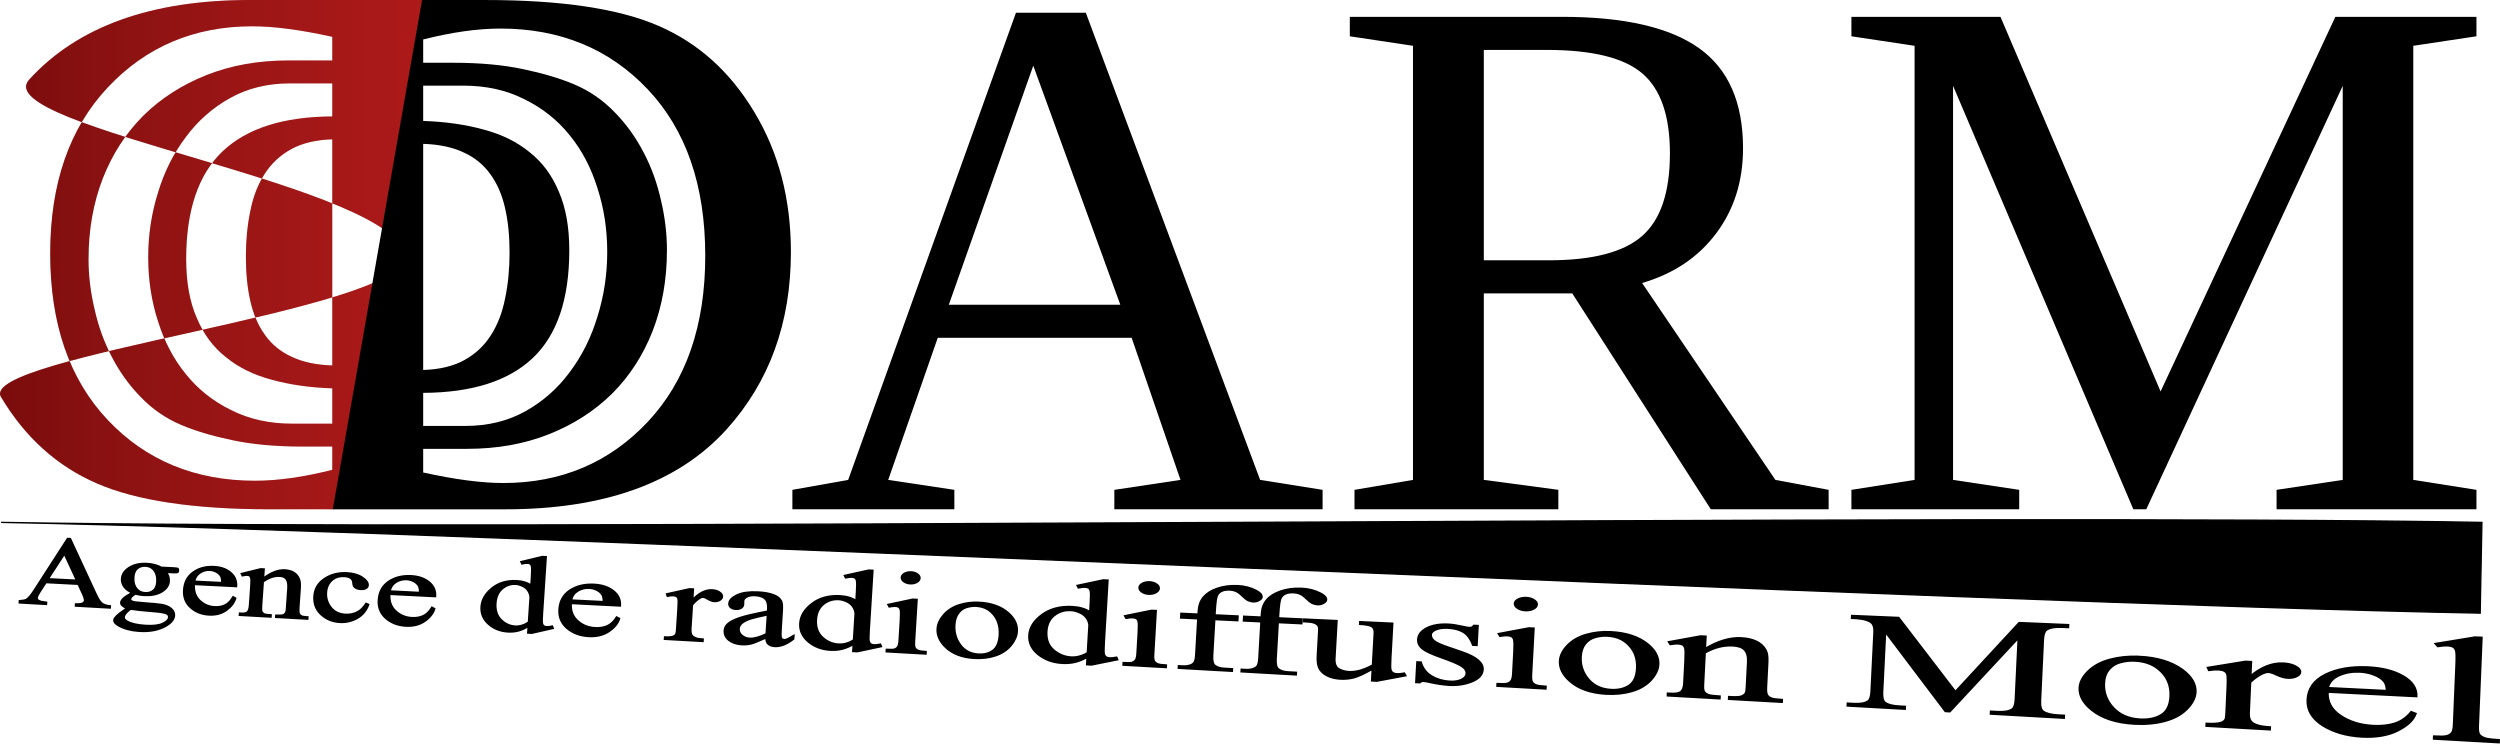
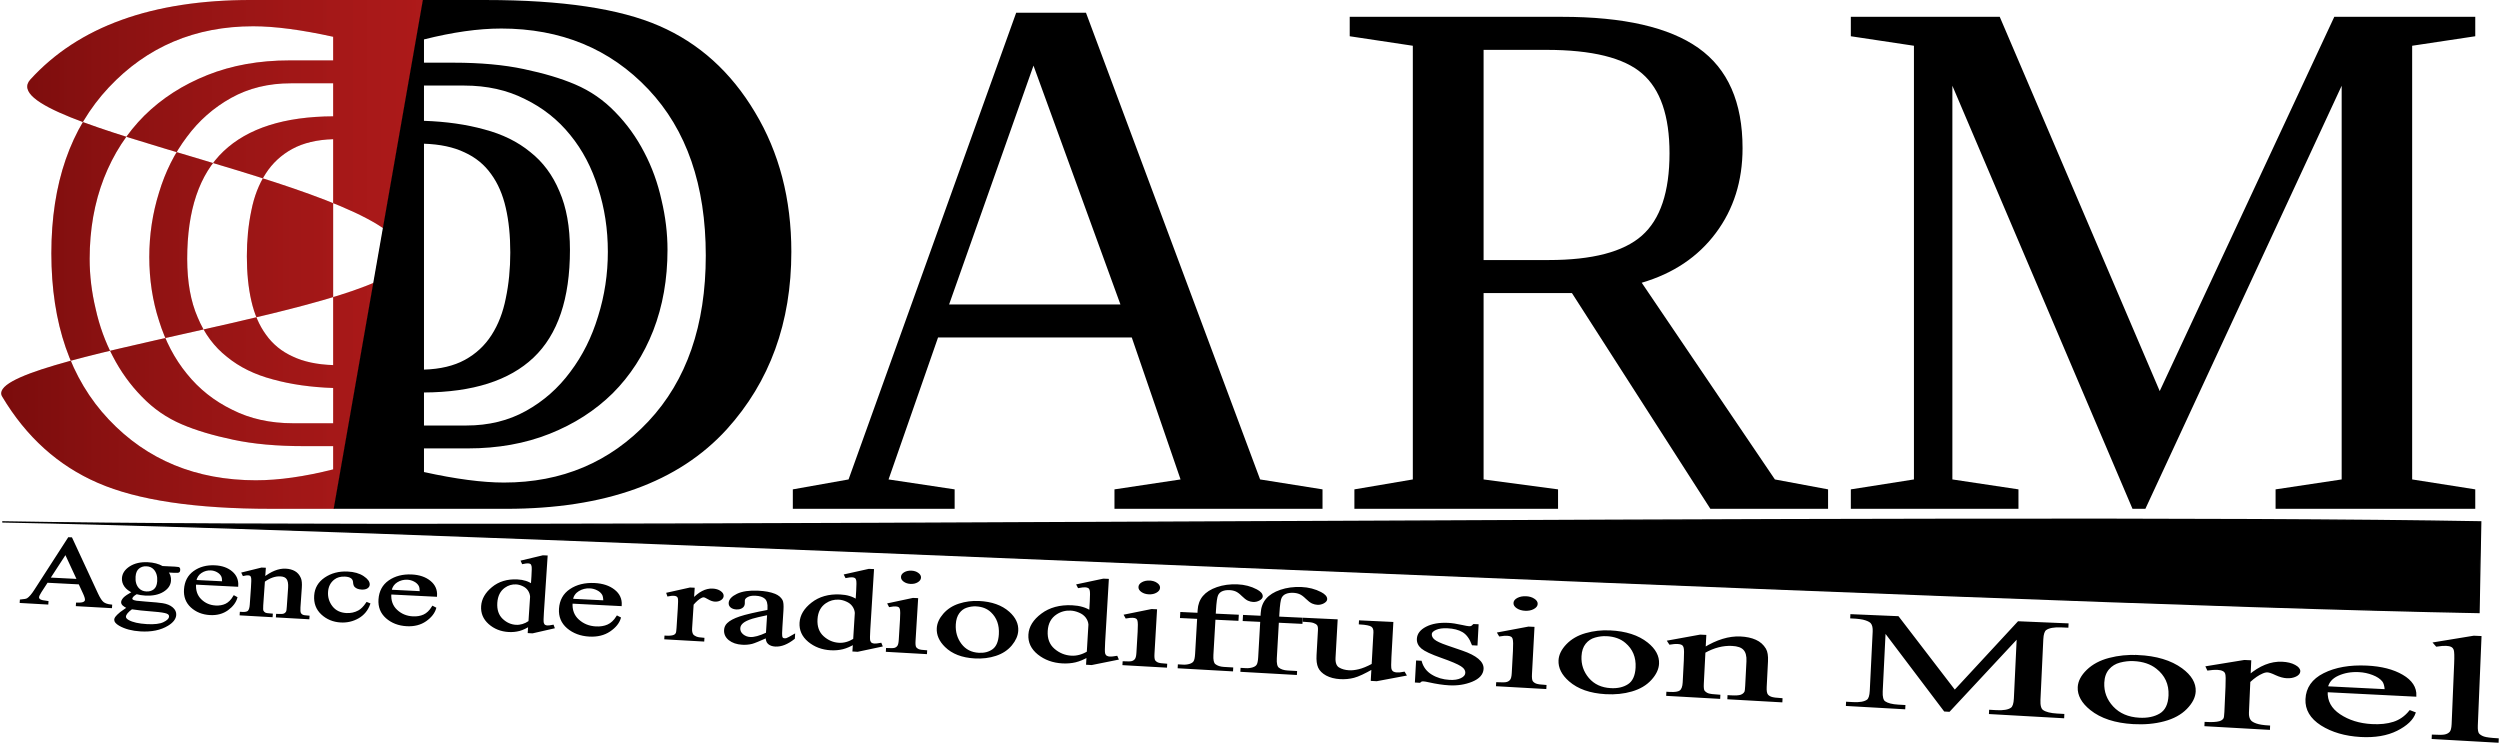
- <svg xmlns="http://www.w3.org/2000/svg" xmlns:xlink="http://www.w3.org/1999/xlink" width="275.172mm" height="81.837mm" viewBox="0 0 275.172 81.837" version="1.1" id="svg1">
+ <svg xmlns="http://www.w3.org/2000/svg" xmlns:xlink="http://www.w3.org/1999/xlink" width="1040px" height="309px" viewBox="0 0 275.172 81.837" version="1.1" id="svg1">
  <defs id="defs1">
    <linearGradient id="linearGradient5">
      <stop style="stop-color:#000000;stop-opacity:0.947;" offset="0" id="stop6" />
      <stop style="stop-color:#fb4d4d;stop-opacity:0.687;" offset="1" id="stop5" />
    </linearGradient>
    <linearGradient xlink:href="#linearGradient5" id="linearGradient6" x1="80.039" y1="107.915" x2="126.563" y2="107.915" gradientUnits="userSpaceOnUse" gradientTransform="translate(-16.67368,40.58532)" />
  </defs>
  <g id="layer1" transform="translate(-63.36553,-120.4707)">
    <path id="text1" style="font-size:84.667px;font-family:'Times New Roman';-inkscape-font-specification:'Times New Roman, ';display:inline;fill:#9e1010;fill-opacity:1;stroke-width:0.053" d="m 100.064,176.529 9.825,-56.059 H 90.884 c -10.887,0 -18.989,2.921 -24.309,8.764 -4.74,5.237 41.278,11.755 41.278,19.554 0,5.815 -47.052,10.942 -44.378,15.379 2.646,4.437 6.16,7.607 10.542,9.508 4.355,1.902 10.721,2.853 19.1,2.853 z m -8.601,-3.142 c -6.615,0 -12.03,-2.232 -16.247,-6.697 -4.217,-4.465 -6.325,-10.57 -6.325,-18.314 0,-7.689 2.108,-13.78 6.325,-18.273 4.217,-4.492 9.522,-6.739 15.916,-6.739 2.37,0 5.305,0.386 8.806,1.158 v 2.604 h -4.837 c -3.307,0 -6.311,0.537 -9.012,1.612 -2.701,1.075 -5.016,2.563 -6.945,4.465 -1.929,1.929 -3.418,4.231 -4.465,6.904 -1.047,2.701 -1.571,5.664 -1.571,8.888 0,1.819 0.22,3.652 0.661,5.498 0.413,1.874 1.047,3.624 1.902,5.25 0.854,1.654 1.915,3.128 3.183,4.423 1.268,1.323 2.742,2.343 4.423,3.059 1.543,0.661 3.431,1.226 5.664,1.695 2.205,0.469 4.782,0.703 7.731,0.703 h 3.266 v 2.563 c -3.169,0.799 -5.994,1.199 -8.475,1.199 z m 8.475,-6.284 h -4.424 c -2.508,0 -4.74,-0.496 -6.697,-1.488 -1.984,-0.965 -3.652,-2.288 -5.002,-3.969 -1.35,-1.654 -2.37,-3.597 -3.059,-5.829 -0.717,-2.205 -1.075,-4.548 -1.075,-7.028 0,-2.453 0.358,-4.823 1.075,-7.111 0.689,-2.288 1.709,-4.327 3.059,-6.119 1.323,-1.791 2.949,-3.225 4.878,-4.299 1.929,-1.075 4.12,-1.612 6.573,-1.612 h 4.672 v 3.638 c -5.374,0.028 -9.398,1.309 -12.072,3.845 -2.673,2.536 -4.01,6.491 -4.01,11.865 0,2.536 0.386,4.685 1.158,6.449 0.744,1.791 1.819,3.238 3.225,4.341 1.378,1.13 3.059,1.957 5.044,2.48 1.984,0.551 4.203,0.868 6.656,0.951 z m 0,-6.408 c -1.764,-0.055 -3.252,-0.372 -4.465,-0.951 -1.213,-0.551 -2.191,-1.35 -2.935,-2.398 -0.744,-1.02 -1.282,-2.26 -1.612,-3.721 -0.331,-1.433 -0.496,-3.073 -0.496,-4.92 0,-1.791 0.165,-3.473 0.496,-5.044 0.303,-1.543 0.827,-2.894 1.571,-4.051 0.744,-1.158 1.723,-2.067 2.935,-2.729 1.213,-0.661 2.715,-1.02 4.506,-1.075 z" />
    <path id="path5" style="font-size:84.667px;font-family:'Times New Roman';-inkscape-font-specification:'Times New Roman, ';display:inline;fill:url(#linearGradient6);fill-opacity:0.239;stroke-width:0.053" d="m 100.064,176.529 9.825,-56.059 H 90.884 c -10.887,0 -18.989,2.921 -24.309,8.764 -4.74,5.237 41.278,11.755 41.278,19.554 0,5.815 -47.052,10.942 -44.378,15.379 2.646,4.437 6.16,7.607 10.542,9.508 4.355,1.902 10.721,2.853 19.1,2.853 z m -8.601,-3.142 c -6.615,0 -12.03,-2.232 -16.247,-6.697 -4.217,-4.465 -6.325,-10.57 -6.325,-18.314 0,-7.689 2.108,-13.78 6.325,-18.273 4.217,-4.492 9.522,-6.739 15.916,-6.739 2.37,0 5.305,0.386 8.806,1.158 v 2.604 h -4.837 c -3.307,0 -6.311,0.537 -9.012,1.612 -2.701,1.075 -5.016,2.563 -6.945,4.465 -1.929,1.929 -3.418,4.231 -4.465,6.904 -1.047,2.701 -1.571,5.664 -1.571,8.888 0,1.819 0.22,3.652 0.661,5.498 0.413,1.874 1.047,3.624 1.902,5.25 0.854,1.654 1.915,3.128 3.183,4.423 1.268,1.323 2.742,2.343 4.423,3.059 1.543,0.661 3.431,1.226 5.664,1.695 2.205,0.469 4.782,0.703 7.731,0.703 h 3.266 v 2.563 c -3.169,0.799 -5.994,1.199 -8.475,1.199 z m 8.475,-6.284 h -4.424 c -2.508,0 -4.74,-0.496 -6.697,-1.488 -1.984,-0.965 -3.652,-2.288 -5.002,-3.969 -1.35,-1.654 -2.37,-3.597 -3.059,-5.829 -0.717,-2.205 -1.075,-4.548 -1.075,-7.028 0,-2.453 0.358,-4.823 1.075,-7.111 0.689,-2.288 1.709,-4.327 3.059,-6.119 1.323,-1.791 2.949,-3.225 4.878,-4.299 1.929,-1.075 4.12,-1.612 6.573,-1.612 h 4.672 v 3.638 c -5.374,0.028 -9.398,1.309 -12.072,3.845 -2.673,2.536 -4.01,6.491 -4.01,11.865 0,2.536 0.386,4.685 1.158,6.449 0.744,1.791 1.819,3.238 3.225,4.341 1.378,1.13 3.059,1.957 5.044,2.48 1.984,0.551 4.203,0.868 6.656,0.951 z m 0,-6.408 c -1.764,-0.055 -3.252,-0.372 -4.465,-0.951 -1.213,-0.551 -2.191,-1.35 -2.935,-2.398 -0.744,-1.02 -1.282,-2.26 -1.612,-3.721 -0.331,-1.433 -0.496,-3.073 -0.496,-4.92 0,-1.791 0.165,-3.473 0.496,-5.044 0.303,-1.543 0.827,-2.894 1.571,-4.051 0.744,-1.158 1.723,-2.067 2.935,-2.729 1.213,-0.661 2.715,-1.02 4.506,-1.075 z" />
    <path id="path4" style="font-size:84.667px;font-family:'Times New Roman';-inkscape-font-specification:'Times New Roman, ';stroke-width:0.053" d="m 109.819,120.471 -9.825,56.059 h 19.005 c 10.886,0 18.989,-2.921 24.309,-8.764 4.74,-5.237 7.111,-11.755 7.111,-19.554 0,-5.815 -1.337,-10.942 -4.01,-15.379 -2.646,-4.437 -6.16,-7.607 -10.542,-9.508 -4.355,-1.902 -10.721,-2.853 -19.1,-2.853 z m 8.601,3.142 c 6.615,0 12.03,2.232 16.247,6.697 4.217,4.465 6.325,10.57 6.325,18.314 0,7.689 -2.108,13.78 -6.325,18.273 -4.217,4.492 -9.522,6.739 -15.916,6.739 -2.37,0 -5.305,-0.386 -8.806,-1.158 v -2.604 h 4.837 c 3.307,0 6.311,-0.537 9.012,-1.612 2.701,-1.075 5.016,-2.563 6.945,-4.465 1.929,-1.929 3.418,-4.231 4.465,-6.904 1.047,-2.701 1.571,-5.664 1.571,-8.888 0,-1.819 -0.22,-3.652 -0.661,-5.498 -0.413,-1.874 -1.047,-3.624 -1.902,-5.25 -0.854,-1.654 -1.915,-3.128 -3.183,-4.423 -1.268,-1.323 -2.742,-2.343 -4.423,-3.059 -1.543,-0.661 -3.431,-1.226 -5.664,-1.695 -2.205,-0.469 -4.782,-0.703 -7.731,-0.703 h -3.266 v -2.563 c 3.169,-0.799 5.994,-1.199 8.475,-1.199 z m -8.475,6.284 h 4.424 c 2.508,0 4.74,0.496 6.697,1.488 1.984,0.965 3.652,2.288 5.002,3.969 1.35,1.654 2.37,3.597 3.059,5.829 0.717,2.205 1.075,4.548 1.075,7.028 0,2.453 -0.358,4.823 -1.075,7.111 -0.689,2.288 -1.709,4.327 -3.059,6.118 -1.323,1.791 -2.949,3.225 -4.878,4.299 -1.929,1.075 -4.12,1.612 -6.573,1.612 h -4.672 v -3.638 c 5.374,-0.028 9.398,-1.309 12.072,-3.845 2.673,-2.536 4.01,-6.491 4.01,-11.865 0,-2.536 -0.386,-4.685 -1.158,-6.449 -0.744,-1.791 -1.819,-3.238 -3.225,-4.341 -1.378,-1.13 -3.059,-1.957 -5.044,-2.48 -1.984,-0.551 -4.203,-0.868 -6.656,-0.951 z m 0,6.408 c 1.764,0.055 3.252,0.372 4.465,0.951 1.213,0.551 2.191,1.35 2.935,2.398 0.744,1.02 1.282,2.26 1.612,3.721 0.331,1.433 0.496,3.073 0.496,4.92 0,1.791 -0.165,3.473 -0.496,5.044 -0.303,1.543 -0.827,2.894 -1.571,4.051 -0.744,1.158 -1.723,2.067 -2.935,2.729 -1.213,0.661 -2.715,1.02 -4.506,1.075 z" />
    <text xml:space="preserve" style="font-style:normal;font-variant:normal;font-weight:normal;font-stretch:normal;font-size:82.775px;line-height:0px;font-family:'Times New Roman';-inkscape-font-specification:'Times New Roman, ';text-align:start;writing-mode:lr-tb;direction:ltr;text-anchor:start;fill:#000000;fill-opacity:1;stroke-width:0.052" x="149.771" y="176.53" id="text6">
      <tspan id="tspan6" style="font-style:normal;font-variant:normal;font-weight:normal;font-stretch:normal;line-height:0px;font-family:'Times New Roman';-inkscape-font-specification:'Times New Roman, ';writing-mode:lr-tb;stroke-width:0.052" x="149.771" y="176.53">ARM</tspan>
    </text>
    <path d="M 336.449,182.964 C 245.459,181.299 154.468,179.634 63.478,177.969" id="path9" style="fill:#000000" />
    <path style="fill:#000000;fill-opacity:1;fill-rule:nonzero;stroke:#000000;stroke-width:0.15;stroke-linecap:round;stroke-linejoin:miter;stroke-dasharray:none;stroke-opacity:1" d="m 68.085,201.527 c 0,0 0.093,4.991 0.093,4.991 53.683,-0.999 214.639,-8.986 268.322,-9.985 -53.683,0.999 -214.825,-0.996 -268.508,0.002 0,0 0.093,4.991 0.093,4.991 z" id="path7" transform="matrix(-1.016973,0,0,1.000182,405.6898,-18.60027)" />
    <path d="m 68.977,207.829 -3.183,-0.041 -0.584,1.272 c -0.144,0.313 -0.217,0.547 -0.221,0.702 -0.003,0.124 0.052,0.234 0.166,0.332 0.118,0.094 0.373,0.158 0.766,0.194 l -0.005,0.222 -2.559,-0.049 0.005,-0.22 c 0.339,-0.053 0.56,-0.127 0.662,-0.22 0.208,-0.187 0.443,-0.571 0.704,-1.152 l 3.036,-6.658 0.212,1e-4 2.725,6.822 c 0.221,0.553 0.424,0.914 0.61,1.083 0.19,0.165 0.455,0.261 0.797,0.288 l -0.005,0.225 -3.29,-0.062 0.005,-0.223 c 0.33,-0.01 0.554,-0.06 0.67,-0.151 0.121,-0.09 0.182,-0.202 0.186,-0.335 0.004,-0.177 -0.071,-0.458 -0.225,-0.843 z m -0.16,-0.448 -1.321,-3.306 -1.505,3.273 z m 5.4,1.247 c -0.346,-0.172 -0.609,-0.407 -0.789,-0.706 -0.18,-0.303 -0.265,-0.634 -0.257,-0.995 0.013,-0.551 0.235,-1.024 0.668,-1.418 0.438,-0.395 0.991,-0.59 1.66,-0.586 0.549,0.004 1.023,0.137 1.421,0.401 l 1.229,0.009 c 0.182,0.001 0.288,0.008 0.318,0.021 0.03,0.008 0.05,0.025 0.063,0.05 0.025,0.037 0.036,0.103 0.034,0.197 -0.002,0.107 -0.015,0.18 -0.037,0.221 -0.013,0.02 -0.037,0.037 -0.071,0.049 -0.03,0.012 -0.136,0.017 -0.318,0.016 l -0.755,-0.006 c 0.23,0.297 0.34,0.674 0.329,1.133 -0.012,0.524 -0.229,0.97 -0.652,1.337 -0.422,0.366 -0.979,0.544 -1.671,0.533 -0.285,-0.004 -0.574,-0.049 -0.869,-0.135 -0.187,0.152 -0.315,0.286 -0.385,0.403 -0.065,0.113 -0.099,0.21 -0.1,0.291 -0.002,0.069 0.03,0.137 0.095,0.203 0.069,0.066 0.204,0.115 0.403,0.147 0.116,0.018 0.409,0.038 0.877,0.058 0.864,0.035 1.425,0.073 1.682,0.115 0.392,0.06 0.701,0.207 0.929,0.441 0.232,0.234 0.345,0.519 0.337,0.856 -0.011,0.464 -0.245,0.894 -0.703,1.29 -0.673,0.583 -1.537,0.86 -2.59,0.834 -0.806,-0.02 -1.481,-0.214 -2.025,-0.58 -0.306,-0.21 -0.456,-0.425 -0.451,-0.644 0.002,-0.097 0.027,-0.194 0.075,-0.29 0.074,-0.149 0.224,-0.354 0.45,-0.618 0.03,-0.036 0.247,-0.251 0.651,-0.645 -0.213,-0.13 -0.364,-0.244 -0.453,-0.344 -0.085,-0.103 -0.126,-0.217 -0.123,-0.343 0.003,-0.142 0.065,-0.307 0.186,-0.496 0.125,-0.189 0.405,-0.455 0.842,-0.798 z m 1.169,-3.412 c -0.31,-0.002 -0.571,0.116 -0.785,0.354 -0.214,0.238 -0.327,0.605 -0.338,1.101 -0.015,0.642 0.115,1.142 0.391,1.499 0.211,0.272 0.484,0.41 0.819,0.415 0.319,0.005 0.584,-0.108 0.795,-0.338 0.211,-0.23 0.323,-0.594 0.334,-1.093 0.015,-0.649 -0.119,-1.159 -0.4,-1.529 -0.208,-0.271 -0.48,-0.407 -0.815,-0.41 z m -1.278,5.448 c -0.2,0.204 -0.353,0.394 -0.457,0.57 -0.104,0.177 -0.158,0.34 -0.161,0.49 -0.004,0.195 0.112,0.368 0.35,0.52 0.411,0.262 1.011,0.402 1.803,0.42 0.756,0.018 1.318,-0.1 1.683,-0.354 0.37,-0.25 0.558,-0.523 0.565,-0.818 0.005,-0.213 -0.1,-0.367 -0.313,-0.461 -0.218,-0.094 -0.651,-0.156 -1.3,-0.185 -0.944,-0.043 -1.666,-0.103 -2.169,-0.182 z m 6.049,-3.414 c -0.023,0.84 0.174,1.502 0.591,1.986 0.418,0.486 0.918,0.734 1.5,0.744 0.389,0.007 0.728,-0.089 1.019,-0.287 0.295,-0.203 0.546,-0.552 0.753,-1.047 l 0.199,0.128 c -0.104,0.568 -0.381,1.082 -0.829,1.544 -0.448,0.456 -1,0.678 -1.655,0.665 -0.709,-0.014 -1.31,-0.289 -1.803,-0.826 -0.487,-0.539 -0.72,-1.254 -0.7,-2.146 0.022,-0.965 0.294,-1.715 0.819,-2.249 0.53,-0.539 1.185,-0.807 1.968,-0.802 0.664,0.004 1.207,0.219 1.626,0.645 0.421,0.422 0.623,0.987 0.608,1.693 z m 0.008,-0.358 2.735,0.029 c -0.014,-0.365 -0.053,-0.622 -0.119,-0.771 -0.103,-0.233 -0.261,-0.416 -0.474,-0.55 -0.208,-0.134 -0.429,-0.202 -0.661,-0.203 -0.357,-0.003 -0.679,0.129 -0.968,0.395 -0.284,0.261 -0.455,0.628 -0.513,1.101 z m 6.663,-0.681 c 0.727,-0.805 1.414,-1.206 2.06,-1.202 0.333,0.002 0.618,0.084 0.855,0.245 0.237,0.157 0.423,0.417 0.558,0.78 0.093,0.253 0.134,0.641 0.122,1.162 l -0.053,2.468 c -0.008,0.366 0.018,0.615 0.078,0.747 0.047,0.106 0.123,0.19 0.229,0.251 0.111,0.061 0.314,0.094 0.609,0.1 l -0.005,0.228 -3.028,-0.057 0.005,-0.226 0.126,0.002 c 0.284,0.005 0.482,-0.031 0.595,-0.109 0.117,-0.082 0.2,-0.202 0.248,-0.361 0.019,-0.063 0.032,-0.26 0.04,-0.592 l 0.051,-2.362 c 0.011,-0.525 -0.054,-0.905 -0.195,-1.141 -0.137,-0.24 -0.376,-0.362 -0.717,-0.364 -0.526,-0.004 -1.055,0.263 -1.586,0.801 l -0.066,3.026 c -0.009,0.389 0.01,0.629 0.057,0.722 0.059,0.122 0.141,0.214 0.245,0.274 0.109,0.056 0.329,0.088 0.66,0.094 l -0.005,0.226 -2.983,-0.057 0.005,-0.225 0.131,0.002 c 0.306,0.006 0.513,-0.064 0.621,-0.207 0.113,-0.148 0.174,-0.431 0.183,-0.847 l 0.047,-2.125 c 0.015,-0.687 0.007,-1.106 -0.025,-1.256 -0.027,-0.15 -0.075,-0.253 -0.144,-0.307 -0.064,-0.055 -0.153,-0.082 -0.267,-0.083 -0.122,-0.001 -0.269,0.029 -0.441,0.09 l -0.093,-0.225 1.827,-0.686 0.283,0.002 z m 10.296,2.66 c -0.186,0.77 -0.531,1.36 -1.035,1.769 -0.502,0.404 -1.052,0.6 -1.648,0.588 -0.708,-0.014 -1.318,-0.303 -1.829,-0.867 -0.511,-0.563 -0.756,-1.314 -0.736,-2.256 0.019,-0.912 0.323,-1.65 0.912,-2.215 0.595,-0.567 1.3,-0.848 2.118,-0.843 0.615,0.004 1.119,0.16 1.51,0.47 0.392,0.306 0.585,0.623 0.579,0.951 -0.003,0.162 -0.064,0.294 -0.18,0.395 -0.112,0.097 -0.269,0.144 -0.471,0.142 -0.27,-0.003 -0.472,-0.086 -0.605,-0.249 -0.076,-0.09 -0.125,-0.261 -0.147,-0.512 -0.018,-0.251 -0.105,-0.443 -0.262,-0.576 -0.157,-0.129 -0.376,-0.194 -0.658,-0.196 -0.454,-0.003 -0.822,0.151 -1.105,0.462 -0.375,0.412 -0.57,0.958 -0.584,1.639 -0.015,0.694 0.153,1.31 0.503,1.849 0.356,0.536 0.845,0.809 1.468,0.82 0.447,0.008 0.852,-0.128 1.214,-0.407 0.256,-0.192 0.509,-0.544 0.758,-1.057 z m 2.002,-1.405 c -0.023,0.874 0.193,1.563 0.647,2.068 0.455,0.506 0.997,0.764 1.628,0.775 0.421,0.007 0.789,-0.092 1.104,-0.299 0.319,-0.211 0.59,-0.574 0.813,-1.09 l 0.217,0.133 c -0.111,0.591 -0.409,1.127 -0.895,1.607 -0.484,0.475 -1.082,0.705 -1.793,0.691 -0.769,-0.015 -1.421,-0.302 -1.956,-0.861 -0.53,-0.562 -0.784,-1.306 -0.765,-2.235 0.021,-1.005 0.314,-1.785 0.88,-2.341 0.572,-0.561 1.282,-0.84 2.13,-0.834 0.72,0.005 1.309,0.228 1.765,0.672 0.457,0.44 0.679,1.028 0.664,1.763 z m 0.008,-0.373 2.964,0.031 c -0.016,-0.38 -0.059,-0.647 -0.131,-0.803 -0.112,-0.242 -0.284,-0.433 -0.515,-0.573 -0.226,-0.139 -0.465,-0.21 -0.717,-0.212 -0.387,-0.003 -0.736,0.134 -1.048,0.41 -0.307,0.272 -0.491,0.654 -0.552,1.146 z m 13.609,3.623 c -0.334,0.303 -0.659,0.519 -0.974,0.65 -0.315,0.126 -0.652,0.186 -1.012,0.179 -0.728,-0.014 -1.357,-0.3 -1.887,-0.857 -0.529,-0.56 -0.784,-1.27 -0.767,-2.13 0.017,-0.86 0.331,-1.643 0.942,-2.349 0.613,-0.713 1.392,-1.067 2.34,-1.061 0.59,0.004 1.075,0.176 1.455,0.518 l 0.021,-1.117 c 0.013,-0.691 0.002,-1.116 -0.034,-1.275 -0.031,-0.159 -0.086,-0.267 -0.163,-0.324 -0.077,-0.057 -0.174,-0.086 -0.292,-0.086 -0.127,-2.2e-4 -0.296,0.035 -0.507,0.105 l -0.091,-0.231 2.019,-0.738 h 0.332 l -0.134,7.014 c -0.014,0.711 -0.005,1.147 0.027,1.307 0.036,0.155 0.093,0.265 0.171,0.328 0.083,0.063 0.178,0.096 0.287,0.098 0.133,0.002 0.312,-0.032 0.536,-0.104 l 0.077,0.234 -2.024,0.712 -0.338,-0.007 z m 0.009,-0.463 0.06,-3.121 c -0.024,-0.3 -0.107,-0.574 -0.249,-0.822 -0.142,-0.248 -0.334,-0.434 -0.576,-0.559 -0.237,-0.129 -0.469,-0.195 -0.698,-0.196 -0.428,-0.003 -0.812,0.167 -1.154,0.511 -0.449,0.452 -0.682,1.115 -0.7,1.99 -0.017,0.884 0.182,1.566 0.599,2.046 0.418,0.477 0.889,0.72 1.415,0.729 0.444,0.008 0.878,-0.185 1.302,-0.579 z m 3.983,-2.587 c -0.022,0.906 0.211,1.621 0.7,2.144 0.49,0.525 1.074,0.793 1.752,0.805 0.453,0.008 0.848,-0.095 1.185,-0.309 0.343,-0.218 0.633,-0.595 0.871,-1.129 l 0.233,0.138 c -0.118,0.613 -0.437,1.168 -0.958,1.666 -0.519,0.492 -1.161,0.73 -1.925,0.716 -0.826,-0.016 -1.528,-0.314 -2.104,-0.894 -0.57,-0.583 -0.846,-1.355 -0.828,-2.317 0.02,-1.042 0.333,-1.85 0.94,-2.426 0.613,-0.582 1.375,-0.87 2.287,-0.864 0.774,0.005 1.407,0.237 1.899,0.697 0.493,0.456 0.733,1.066 0.719,1.828 z m 0.007,-0.386 3.185,0.034 c -0.018,-0.394 -0.066,-0.671 -0.143,-0.833 -0.121,-0.251 -0.306,-0.449 -0.555,-0.594 -0.243,-0.145 -0.501,-0.218 -0.771,-0.22 -0.415,-0.003 -0.791,0.139 -1.125,0.425 -0.329,0.282 -0.526,0.678 -0.59,1.188 z m 11.766,-2.017 -0.025,1.404 c 0.617,-0.932 1.242,-1.396 1.877,-1.392 0.289,0.002 0.527,0.081 0.714,0.237 0.187,0.152 0.279,0.329 0.275,0.53 -0.003,0.178 -0.074,0.328 -0.213,0.451 -0.139,0.122 -0.303,0.182 -0.493,0.181 -0.184,-0.002 -0.39,-0.081 -0.618,-0.238 -0.223,-0.161 -0.389,-0.243 -0.499,-0.243 -0.094,-7.7e-4 -0.197,0.044 -0.308,0.134 -0.238,0.185 -0.487,0.489 -0.744,0.914 l -0.053,2.994 c -0.006,0.346 0.039,0.608 0.135,0.787 0.066,0.124 0.184,0.229 0.355,0.314 0.171,0.085 0.419,0.131 0.743,0.137 l -0.004,0.246 -3.66,-0.069 0.004,-0.245 c 0.362,0.007 0.632,-0.038 0.81,-0.135 0.131,-0.07 0.224,-0.184 0.278,-0.342 0.027,-0.077 0.044,-0.297 0.051,-0.659 l 0.043,-2.415 c 0.013,-0.726 0.002,-1.156 -0.032,-1.293 -0.029,-0.141 -0.089,-0.243 -0.181,-0.308 -0.087,-0.064 -0.198,-0.097 -0.332,-0.098 -0.16,-0.001 -0.342,0.031 -0.545,0.097 l -0.073,-0.245 2.167,-0.746 z m 7.305,5.658 c -0.764,0.489 -1.242,0.771 -1.436,0.845 -0.29,0.11 -0.597,0.161 -0.922,0.155 -0.505,-0.01 -0.919,-0.167 -1.242,-0.471 -0.317,-0.304 -0.472,-0.698 -0.463,-1.183 0.005,-0.307 0.089,-0.571 0.252,-0.793 0.222,-0.308 0.603,-0.597 1.144,-0.865 0.547,-0.269 1.453,-0.593 2.723,-0.975 l 0.004,-0.249 c 0.011,-0.632 -0.1,-1.066 -0.332,-1.303 -0.226,-0.237 -0.561,-0.357 -1.005,-0.36 -0.336,-0.002 -0.604,0.074 -0.803,0.228 -0.205,0.154 -0.309,0.333 -0.312,0.535 l 0.009,0.399 c -0.004,0.211 -0.07,0.373 -0.2,0.487 -0.124,0.113 -0.287,0.169 -0.488,0.167 -0.196,-0.002 -0.357,-0.063 -0.481,-0.184 -0.12,-0.12 -0.178,-0.283 -0.174,-0.489 0.007,-0.394 0.246,-0.753 0.718,-1.08 0.473,-0.327 1.132,-0.488 1.98,-0.482 0.652,0.004 1.187,0.102 1.603,0.294 0.315,0.145 0.545,0.371 0.691,0.677 0.094,0.2 0.135,0.607 0.125,1.222 l -0.036,2.157 c -0.01,0.606 -0.003,0.979 0.022,1.118 0.025,0.135 0.066,0.226 0.125,0.273 0.064,0.047 0.137,0.072 0.218,0.073 0.086,0.002 0.162,-0.013 0.228,-0.045 0.115,-0.058 0.337,-0.224 0.666,-0.496 l -0.006,0.39 c -0.618,0.685 -1.202,1.021 -1.752,1.01 -0.264,-0.005 -0.472,-0.088 -0.625,-0.248 -0.153,-0.16 -0.229,-0.429 -0.228,-0.808 z m 0.008,-0.45 0.041,-2.415 c -0.814,0.267 -1.338,0.456 -1.575,0.568 -0.424,0.197 -0.729,0.404 -0.913,0.622 -0.184,0.218 -0.279,0.457 -0.283,0.719 -0.006,0.33 0.104,0.608 0.329,0.832 0.225,0.22 0.487,0.333 0.785,0.338 0.406,0.007 0.944,-0.214 1.617,-0.664 z m 8.473,0.8 c -0.376,0.322 -0.743,0.552 -1.099,0.69 -0.355,0.134 -0.737,0.197 -1.144,0.189 -0.823,-0.016 -1.535,-0.321 -2.137,-0.914 -0.6,-0.596 -0.892,-1.351 -0.877,-2.265 0.015,-0.914 0.366,-1.746 1.054,-2.497 0.689,-0.757 1.569,-1.133 2.641,-1.127 0.667,0.004 1.217,0.188 1.648,0.552 l 0.019,-1.188 c 0.012,-0.735 -0.003,-1.187 -0.045,-1.356 -0.036,-0.169 -0.098,-0.283 -0.185,-0.345 -0.088,-0.061 -0.198,-0.092 -0.33,-0.092 -0.144,-2.5e-4 -0.335,0.037 -0.573,0.111 l -0.104,-0.245 2.28,-0.785 0.376,0 -0.119,7.462 c -0.012,0.757 9e-5,1.22 0.036,1.39 0.042,0.165 0.107,0.282 0.195,0.349 0.094,0.068 0.202,0.102 0.325,0.105 0.151,0.003 0.353,-0.034 0.606,-0.11 l 0.088,0.249 -2.288,0.755 -0.383,-0.007 z m 0.008,-0.492 0.053,-3.32 c -0.028,-0.319 -0.123,-0.611 -0.285,-0.874 -0.162,-0.264 -0.38,-0.462 -0.654,-0.595 -0.268,-0.138 -0.532,-0.207 -0.791,-0.209 -0.484,-0.003 -0.918,0.178 -1.302,0.543 -0.506,0.48 -0.766,1.185 -0.782,2.116 -0.015,0.94 0.213,1.666 0.687,2.177 0.474,0.507 1.009,0.767 1.604,0.777 0.502,0.009 0.992,-0.196 1.47,-0.614 z m 5.259,-8.779 c 0.237,0 0.437,0.071 0.599,0.213 0.168,0.137 0.25,0.306 0.247,0.504 -0.003,0.199 -0.091,0.369 -0.263,0.511 -0.166,0.142 -0.368,0.212 -0.606,0.211 -0.237,-6.4e-4 -0.439,-0.072 -0.606,-0.214 -0.167,-0.142 -0.249,-0.312 -0.246,-0.51 0.003,-0.198 0.087,-0.366 0.253,-0.503 0.171,-0.142 0.378,-0.212 0.621,-0.212 z m 0.651,3.402 -0.081,5.232 c -0.006,0.408 0.024,0.681 0.089,0.82 0.072,0.134 0.175,0.236 0.31,0.305 0.141,0.069 0.396,0.107 0.766,0.114 l -0.004,0.257 -3.773,-0.072 0.004,-0.255 c 0.376,0.007 0.63,-0.019 0.76,-0.078 0.13,-0.059 0.233,-0.159 0.309,-0.299 0.081,-0.141 0.125,-0.412 0.131,-0.814 l 0.039,-2.504 c 0.011,-0.704 -0.007,-1.161 -0.055,-1.369 -0.037,-0.152 -0.097,-0.256 -0.181,-0.313 -0.084,-0.062 -0.198,-0.094 -0.345,-0.095 -0.157,-0.001 -0.349,0.033 -0.575,0.101 l -0.114,-0.256 2.344,-0.777 z m 6.024,0.038 c 1.208,0.008 2.176,0.394 2.902,1.16 0.618,0.656 0.921,1.408 0.909,2.253 -0.009,0.594 -0.191,1.193 -0.546,1.795 -0.355,0.602 -0.839,1.052 -1.451,1.349 -0.605,0.297 -1.276,0.438 -2.013,0.423 -1.197,-0.023 -2.138,-0.436 -2.826,-1.236 -0.58,-0.672 -0.863,-1.42 -0.85,-2.243 0.009,-0.6 0.195,-1.193 0.559,-1.779 0.37,-0.592 0.85,-1.027 1.44,-1.304 0.592,-0.283 1.217,-0.422 1.877,-0.418 z m -0.276,0.465 c -0.307,-0.002 -0.617,0.072 -0.931,0.223 -0.308,0.146 -0.559,0.406 -0.755,0.782 -0.195,0.375 -0.298,0.859 -0.307,1.451 -0.014,0.955 0.2,1.782 0.645,2.482 0.451,0.702 1.053,1.06 1.806,1.074 0.563,0.01 1.032,-0.173 1.405,-0.552 0.373,-0.379 0.567,-1.038 0.581,-1.977 0.017,-1.174 -0.276,-2.101 -0.878,-2.78 -0.406,-0.464 -0.928,-0.698 -1.566,-0.703 z m 11.033,5.765 c -0.409,0.335 -0.806,0.575 -1.193,0.719 -0.386,0.139 -0.801,0.204 -1.244,0.196 -0.895,-0.017 -1.671,-0.336 -2.327,-0.955 -0.654,-0.622 -0.974,-1.409 -0.96,-2.363 0.014,-0.953 0.392,-1.82 1.138,-2.603 0.747,-0.79 1.703,-1.181 2.868,-1.174 0.726,0.005 1.324,0.196 1.795,0.576 l 0.017,-1.239 c 0.011,-0.767 -0.007,-1.239 -0.053,-1.415 -0.04,-0.176 -0.107,-0.296 -0.203,-0.359 -0.095,-0.064 -0.215,-0.096 -0.36,-0.096 -0.156,-2.7e-4 -0.364,0.038 -0.623,0.116 l -0.113,-0.256 2.478,-0.818 h 0.409 l -0.106,7.784 c -0.011,0.79 0.004,1.273 0.044,1.451 0.046,0.173 0.117,0.294 0.214,0.364 0.102,0.07 0.22,0.107 0.354,0.109 0.164,0.003 0.384,-0.035 0.659,-0.114 l 0.097,0.26 -2.487,0.786 -0.417,-0.008 z m 0.007,-0.514 0.048,-3.463 c -0.032,-0.333 -0.136,-0.637 -0.313,-0.912 -0.177,-0.275 -0.415,-0.482 -0.713,-0.621 -0.292,-0.144 -0.579,-0.216 -0.861,-0.218 -0.526,-0.004 -0.998,0.185 -1.414,0.566 -0.549,0.5 -0.83,1.235 -0.843,2.206 -0.014,0.98 0.237,1.737 0.753,2.27 0.517,0.529 1.099,0.8 1.746,0.812 0.546,0.01 1.079,-0.203 1.597,-0.639 z m 5.697,-9.157 c 0.258,0 0.476,0.074 0.653,0.222 0.183,0.143 0.273,0.319 0.271,0.526 -0.003,0.208 -0.098,0.385 -0.285,0.533 -0.181,0.148 -0.4,0.221 -0.659,0.221 -0.258,-7e-4 -0.478,-0.075 -0.661,-0.224 -0.182,-0.148 -0.272,-0.326 -0.269,-0.533 0.003,-0.207 0.094,-0.382 0.274,-0.524 0.186,-0.148 0.411,-0.222 0.676,-0.222 z m 0.72,3.55 -0.072,5.46 c -0.006,0.426 0.028,0.711 0.1,0.856 0.079,0.14 0.191,0.246 0.339,0.318 0.154,0.072 0.432,0.112 0.834,0.119 l -0.003,0.268 -4.108,-0.078 0.004,-0.266 c 0.41,0.008 0.686,-0.019 0.827,-0.081 0.142,-0.062 0.254,-0.166 0.335,-0.312 0.088,-0.147 0.135,-0.43 0.14,-0.849 l 0.035,-2.612 c 0.01,-0.735 -0.011,-1.211 -0.064,-1.428 -0.041,-0.158 -0.107,-0.267 -0.198,-0.327 -0.091,-0.065 -0.216,-0.098 -0.375,-0.099 -0.171,-0.001 -0.38,0.034 -0.625,0.106 l -0.125,-0.267 2.55,-0.81 z m 5.702,0.778 -0.057,4.512 c -0.008,0.64 0.075,1.047 0.249,1.22 0.231,0.224 0.542,0.34 0.934,0.348 l 0.789,0.015 -0.003,0.271 -5.158,-0.098 0.003,-0.269 0.383,0.007 c 0.25,0.005 0.478,-0.041 0.686,-0.137 0.208,-0.096 0.35,-0.228 0.427,-0.396 0.084,-0.168 0.128,-0.496 0.135,-0.985 l 0.057,-4.5 -1.667,-0.013 0.007,-0.536 1.667,0.011 0.006,-0.448 c 0.009,-0.682 0.154,-1.259 0.436,-1.732 0.282,-0.473 0.708,-0.853 1.277,-1.142 0.577,-0.294 1.223,-0.442 1.939,-0.442 0.667,1e-5 1.278,0.171 1.835,0.513 0.368,0.227 0.55,0.481 0.547,0.763 -0.002,0.151 -0.087,0.294 -0.255,0.429 -0.168,0.13 -0.347,0.195 -0.539,0.194 -0.147,-5e-4 -0.302,-0.041 -0.467,-0.122 -0.158,-0.086 -0.353,-0.265 -0.585,-0.536 -0.232,-0.276 -0.445,-0.462 -0.64,-0.557 -0.195,-0.095 -0.413,-0.143 -0.654,-0.143 -0.291,-2.9e-4 -0.538,0.062 -0.741,0.187 -0.203,0.12 -0.351,0.309 -0.442,0.569 -0.091,0.254 -0.144,0.916 -0.157,1.984 l -0.006,0.494 2.238,0.015 -0.007,0.542 z m 6.158,0.047 -0.054,4.562 c -0.008,0.647 0.077,1.058 0.256,1.233 0.236,0.227 0.554,0.344 0.955,0.352 l 0.806,0.015 -0.003,0.274 -5.271,-0.1 0.003,-0.271 0.392,0.007 c 0.255,0.005 0.489,-0.041 0.701,-0.138 0.212,-0.097 0.358,-0.23 0.437,-0.4 0.085,-0.17 0.131,-0.502 0.137,-0.996 l 0.055,-4.549 -1.703,-0.013 0.007,-0.542 1.703,0.011 0.005,-0.453 c 0.008,-0.69 0.156,-1.273 0.444,-1.75 0.288,-0.478 0.722,-0.863 1.305,-1.155 0.59,-0.298 1.25,-0.447 1.982,-0.447 0.681,2e-5 1.307,0.173 1.876,0.518 0.376,0.229 0.563,0.486 0.559,0.771 -0.002,0.153 -0.088,0.297 -0.26,0.434 -0.171,0.132 -0.355,0.197 -0.55,0.196 -0.15,-5.1e-4 -0.309,-0.042 -0.477,-0.123 -0.162,-0.087 -0.361,-0.267 -0.598,-0.542 -0.237,-0.279 -0.455,-0.467 -0.655,-0.564 -0.2,-0.096 -0.422,-0.145 -0.668,-0.145 -0.297,-2.9e-4 -0.55,0.063 -0.757,0.189 -0.208,0.121 -0.358,0.312 -0.451,0.575 -0.093,0.257 -0.146,0.926 -0.159,2.006 l -0.006,0.5 2.287,0.015 -0.006,0.548 z m 11.097,-0.471 -0.046,4.287 c -0.009,0.819 0.009,1.322 0.054,1.508 0.052,0.181 0.131,0.309 0.237,0.383 0.113,0.074 0.243,0.113 0.391,0.115 0.208,0.004 0.444,-0.036 0.707,-0.119 l 0.138,0.274 -2.762,0.823 -0.45,-0.009 0.016,-1.496 c -0.791,0.644 -1.393,1.046 -1.805,1.207 -0.412,0.161 -0.845,0.237 -1.299,0.229 -0.506,-0.01 -0.945,-0.131 -1.316,-0.362 -0.364,-0.236 -0.616,-0.534 -0.756,-0.893 -0.14,-0.359 -0.206,-0.864 -0.198,-1.516 l 0.036,-3.122 c 0.004,-0.331 -0.039,-0.56 -0.129,-0.688 -0.09,-0.128 -0.226,-0.225 -0.407,-0.293 -0.175,-0.072 -0.497,-0.108 -0.965,-0.106 l 0.003,-0.281 3.143,0.021 -0.053,4.691 c -0.007,0.653 0.132,1.085 0.419,1.294 0.294,0.21 0.648,0.318 1.064,0.325 0.284,0.005 0.606,-0.059 0.965,-0.191 0.366,-0.132 0.8,-0.389 1.303,-0.771 l 0.044,-3.999 c 0.004,-0.4 -0.089,-0.671 -0.28,-0.811 -0.184,-0.145 -0.575,-0.225 -1.171,-0.239 l 0.003,-0.284 z m 8.275,-0.156 -0.024,2.444 -0.34,-0.004 c -0.253,-0.77 -0.584,-1.294 -0.993,-1.574 -0.401,-0.279 -0.916,-0.421 -1.543,-0.425 -0.477,-0.003 -0.862,0.09 -1.156,0.28 -0.294,0.19 -0.442,0.401 -0.444,0.634 -0.003,0.29 0.103,0.54 0.318,0.75 0.208,0.215 0.634,0.445 1.278,0.691 l 1.491,0.572 c 1.389,0.534 2.082,1.226 2.073,2.074 -0.006,0.654 -0.339,1.177 -0.998,1.568 -0.65,0.385 -1.375,0.569 -2.175,0.554 -0.573,-0.011 -1.226,-0.102 -1.958,-0.271 -0.223,-0.056 -0.406,-0.086 -0.548,-0.088 -0.156,-0.003 -0.278,0.062 -0.367,0.195 l -0.335,-0.006 0.027,-2.539 0.334,0.005 c 0.182,0.728 0.538,1.281 1.07,1.659 0.533,0.378 1.133,0.574 1.802,0.586 0.472,0.009 0.856,-0.088 1.153,-0.292 0.304,-0.209 0.458,-0.462 0.461,-0.759 0.004,-0.36 -0.161,-0.666 -0.495,-0.916 -0.326,-0.25 -0.983,-0.569 -1.968,-0.958 -0.981,-0.387 -1.622,-0.732 -1.923,-1.036 -0.301,-0.299 -0.449,-0.673 -0.444,-1.123 0.006,-0.584 0.271,-1.071 0.796,-1.46 0.532,-0.39 1.217,-0.583 2.053,-0.577 0.368,0.002 0.815,0.065 1.34,0.188 0.349,0.081 0.581,0.121 0.698,0.122 0.11,7.5e-4 0.196,-0.017 0.258,-0.053 0.062,-0.036 0.135,-0.117 0.219,-0.241 z m 4.592,-3.75 c 0.294,0 0.541,0.079 0.743,0.237 0.209,0.153 0.312,0.34 0.31,0.561 -0.002,0.221 -0.109,0.411 -0.321,0.568 -0.205,0.157 -0.454,0.236 -0.747,0.235 -0.293,-8e-4 -0.544,-0.08 -0.751,-0.238 -0.207,-0.158 -0.31,-0.347 -0.308,-0.568 0.002,-0.22 0.105,-0.407 0.308,-0.559 0.211,-0.157 0.466,-0.236 0.766,-0.236 z m 0.835,3.784 -0.055,5.821 c -0.004,0.454 0.035,0.758 0.118,0.912 0.09,0.149 0.219,0.263 0.387,0.34 0.175,0.077 0.491,0.12 0.949,0.128 l -0.003,0.286 -4.668,-0.088 0.003,-0.283 c 0.465,0.009 0.778,-0.02 0.939,-0.085 0.161,-0.065 0.287,-0.176 0.379,-0.332 0.099,-0.156 0.151,-0.458 0.155,-0.905 l 0.027,-2.784 c 0.008,-0.783 -0.019,-1.291 -0.079,-1.522 -0.047,-0.169 -0.123,-0.285 -0.226,-0.349 -0.104,-0.069 -0.246,-0.104 -0.427,-0.106 -0.195,-0.002 -0.431,0.036 -0.709,0.112 l -0.143,-0.284 2.892,-0.862 z m 7.462,0.048 c 1.498,0.01 2.703,0.441 3.611,1.295 0.773,0.732 1.157,1.57 1.149,2.512 -0.005,0.662 -0.226,1.329 -0.662,2 -0.435,0.67 -1.032,1.171 -1.79,1.5 -0.749,0.329 -1.58,0.485 -2.495,0.467 -1.484,-0.029 -2.655,-0.49 -3.515,-1.383 -0.724,-0.75 -1.081,-1.582 -1.073,-2.499 0.006,-0.667 0.232,-1.327 0.677,-1.98 0.453,-0.659 1.044,-1.142 1.773,-1.45 0.731,-0.314 1.506,-0.469 2.324,-0.464 z m -0.339,0.518 c -0.38,-0.003 -0.764,0.08 -1.152,0.247 -0.38,0.162 -0.69,0.452 -0.929,0.87 -0.239,0.418 -0.361,0.956 -0.367,1.615 -0.01,1.063 0.264,1.984 0.821,2.765 0.565,0.782 1.314,1.183 2.249,1.2 0.699,0.013 1.279,-0.191 1.738,-0.612 0.46,-0.421 0.695,-1.155 0.704,-2.202 0.011,-1.309 -0.361,-2.342 -1.114,-3.099 -0.508,-0.518 -1.158,-0.779 -1.949,-0.785 z m 9.553,1.118 c 1.203,-1.043 2.351,-1.562 3.443,-1.555 0.562,0.004 1.046,0.11 1.451,0.321 0.405,0.205 0.727,0.544 0.965,1.016 0.164,0.33 0.243,0.834 0.239,1.513 l -0.023,3.212 c -0.003,0.477 0.047,0.801 0.152,0.973 0.082,0.139 0.214,0.248 0.395,0.328 0.189,0.08 0.534,0.125 1.035,0.134 l -0.002,0.297 -5.123,-0.097 0.002,-0.294 0.213,0.004 c 0.479,0.009 0.813,-0.037 1.002,-0.137 0.196,-0.106 0.332,-0.262 0.409,-0.468 0.031,-0.081 0.048,-0.338 0.051,-0.769 l 0.023,-3.071 c 0.005,-0.682 -0.115,-1.177 -0.361,-1.485 -0.238,-0.313 -0.645,-0.471 -1.221,-0.476 -0.888,-0.007 -1.773,0.339 -2.654,1.036 l -0.03,3.928 c -0.004,0.504 0.034,0.817 0.115,0.938 0.103,0.159 0.243,0.278 0.42,0.358 0.185,0.074 0.557,0.116 1.115,0.127 l -0.002,0.294 -5.024,-0.095 0.002,-0.291 0.22,0.004 c 0.514,0.01 0.86,-0.079 1.039,-0.265 0.186,-0.191 0.281,-0.558 0.285,-1.098 l 0.022,-2.757 c 0.007,-0.892 -0.018,-1.435 -0.075,-1.63 -0.05,-0.195 -0.134,-0.328 -0.251,-0.399 -0.11,-0.071 -0.26,-0.107 -0.451,-0.109 -0.206,-0.002 -0.452,0.037 -0.738,0.115 l -0.162,-0.292 3.055,-0.886 0.477,0.003 z m 23.553,6.54 -6.168,-9.661 -0.046,7.576 c -0.004,0.697 0.099,1.134 0.31,1.311 0.289,0.24 0.749,0.366 1.379,0.377 l 0.568,0.011 -0.002,0.311 -5.544,-0.105 0.002,-0.308 0.559,0.01 c 0.669,0.012 1.146,-0.124 1.429,-0.408 0.173,-0.175 0.261,-0.58 0.265,-1.215 l 0.045,-7.396 c 0.003,-0.5 -0.073,-0.862 -0.228,-1.085 -0.108,-0.161 -0.31,-0.295 -0.606,-0.401 -0.287,-0.111 -0.753,-0.168 -1.398,-0.168 l 0.002,-0.307 4.498,0.004 5.811,8.975 5.919,-8.965 4.736,0.004 -0.001,0.318 -0.583,-8e-4 c -0.719,-9.9e-4 -1.226,0.147 -1.524,0.443 -0.182,0.182 -0.274,0.599 -0.277,1.249 l -0.034,7.59 c -0.003,0.714 0.11,1.162 0.34,1.344 0.304,0.246 0.786,0.375 1.448,0.387 l 0.584,0.011 -0.001,0.319 -7.086,-0.134 0.002,-0.315 0.585,0.011 c 0.708,0.013 1.206,-0.126 1.493,-0.417 0.181,-0.179 0.272,-0.593 0.275,-1.242 l 0.036,-7.732 -6.392,9.62 z m 18.491,-7.849 c 1.766,0.011 3.189,0.48 4.265,1.409 0.917,0.796 1.375,1.707 1.372,2.73 -0.002,0.719 -0.258,1.443 -0.768,2.172 -0.509,0.728 -1.21,1.27 -2.101,1.627 -0.88,0.356 -1.86,0.523 -2.937,0.503 -1.748,-0.034 -3.129,-0.537 -4.147,-1.506 -0.857,-0.814 -1.282,-1.718 -1.278,-2.712 0.003,-0.724 0.264,-1.439 0.784,-2.147 0.529,-0.714 1.221,-1.238 2.078,-1.572 0.859,-0.34 1.77,-0.508 2.734,-0.502 z m -0.395,0.562 c -0.448,-0.003 -0.9,0.086 -1.355,0.267 -0.447,0.176 -0.809,0.49 -1.088,0.943 -0.279,0.453 -0.419,1.037 -0.422,1.752 -0.004,1.153 0.323,2.154 0.984,3.002 0.671,0.85 1.556,1.286 2.657,1.306 0.824,0.015 1.506,-0.205 2.045,-0.661 0.54,-0.457 0.812,-1.254 0.815,-2.39 0.005,-1.421 -0.441,-2.544 -1.333,-3.366 -0.602,-0.562 -1.37,-0.847 -2.301,-0.853 z m 11.293,-0.492 -0.004,1.82 c 1.011,-1.206 2.05,-1.807 3.117,-1.8 0.486,0.003 0.889,0.106 1.207,0.31 0.319,0.198 0.478,0.427 0.478,0.688 -4.5e-4,0.231 -0.116,0.426 -0.347,0.584 -0.231,0.158 -0.506,0.236 -0.825,0.233 -0.31,-0.003 -0.658,-0.107 -1.046,-0.311 -0.379,-0.21 -0.66,-0.316 -0.845,-0.317 -0.158,-0.001 -0.33,0.056 -0.515,0.173 -0.396,0.238 -0.804,0.633 -1.226,1.183 l -0.009,3.881 c -0.001,0.448 0.081,0.789 0.247,1.022 0.114,0.161 0.315,0.298 0.604,0.409 0.29,0.112 0.707,0.173 1.253,0.183 l -7.1e-4,0.32 -6.144,-0.117 9e-4,-0.317 c 0.606,0.011 1.057,-0.045 1.353,-0.169 0.218,-0.09 0.37,-0.237 0.458,-0.441 0.044,-0.099 0.066,-0.384 0.068,-0.854 l 0.008,-3.128 c 0.003,-0.94 -0.026,-1.498 -0.087,-1.674 -0.052,-0.182 -0.156,-0.315 -0.312,-0.399 -0.147,-0.083 -0.334,-0.126 -0.559,-0.128 -0.269,-0.002 -0.572,0.039 -0.91,0.124 l -0.129,-0.317 3.613,-0.96 z m 7.536,3.372 c -0.011,1.216 0.431,2.176 1.328,2.882 0.9,0.708 1.96,1.073 3.184,1.094 0.818,0.014 1.529,-0.121 2.132,-0.406 0.613,-0.291 1.126,-0.796 1.54,-1.514 l 0.427,0.187 c -0.194,0.824 -0.754,1.57 -1.68,2.235 -0.923,0.658 -2.075,0.972 -3.454,0.946 -1.49,-0.029 -2.763,-0.436 -3.819,-1.219 -1.044,-0.786 -1.564,-1.823 -1.561,-3.113 0.003,-1.397 0.539,-2.479 1.612,-3.249 1.085,-0.778 2.448,-1.163 4.092,-1.153 1.397,0.009 2.549,0.323 3.453,0.943 0.906,0.616 1.36,1.438 1.359,2.464 z m 8.7e-4,-0.518 5.744,0.061 c -0.045,-0.529 -0.14,-0.903 -0.286,-1.12 -0.227,-0.338 -0.568,-0.605 -1.021,-0.801 -0.444,-0.195 -0.91,-0.294 -1.398,-0.298 -0.749,-0.005 -1.42,0.184 -2.014,0.567 -0.584,0.377 -0.925,0.907 -1.025,1.591 z m 14.689,-7.083 -0.002,11.094 c -1.1e-4,0.524 0.056,0.873 0.168,1.045 0.122,0.173 0.304,0.307 0.548,0.403 0.244,0.09 0.699,0.141 1.367,0.153 v 0.33 l -6.282,-0.119 2.1e-4,-0.327 c 0.583,0.011 0.981,-0.021 1.194,-0.096 0.213,-0.075 0.381,-0.203 0.501,-0.383 0.121,-0.18 0.181,-0.528 0.182,-1.045 l 0.003,-7.574 c 4.1e-4,-0.94 -0.032,-1.516 -0.097,-1.728 -0.065,-0.218 -0.171,-0.367 -0.32,-0.446 -0.139,-0.079 -0.32,-0.119 -0.542,-0.119 -0.241,-4.2e-4 -0.546,0.047 -0.915,0.143 l -0.235,-0.318 3.799,-1.015 z" id="text9" style="font-size:18.769px;line-height:0px;font-family:'Times New Roman';-inkscape-font-specification:'Times New Roman, ';stroke:#000000;stroke-width:0.223;stroke-linecap:round" transform="matrix(1.134575,0.04727222,-0.03635061,0.8798725,1.298185,-1.363862)" aria-label="Agence de radiodiffusion Morel" />
  </g>
</svg>
